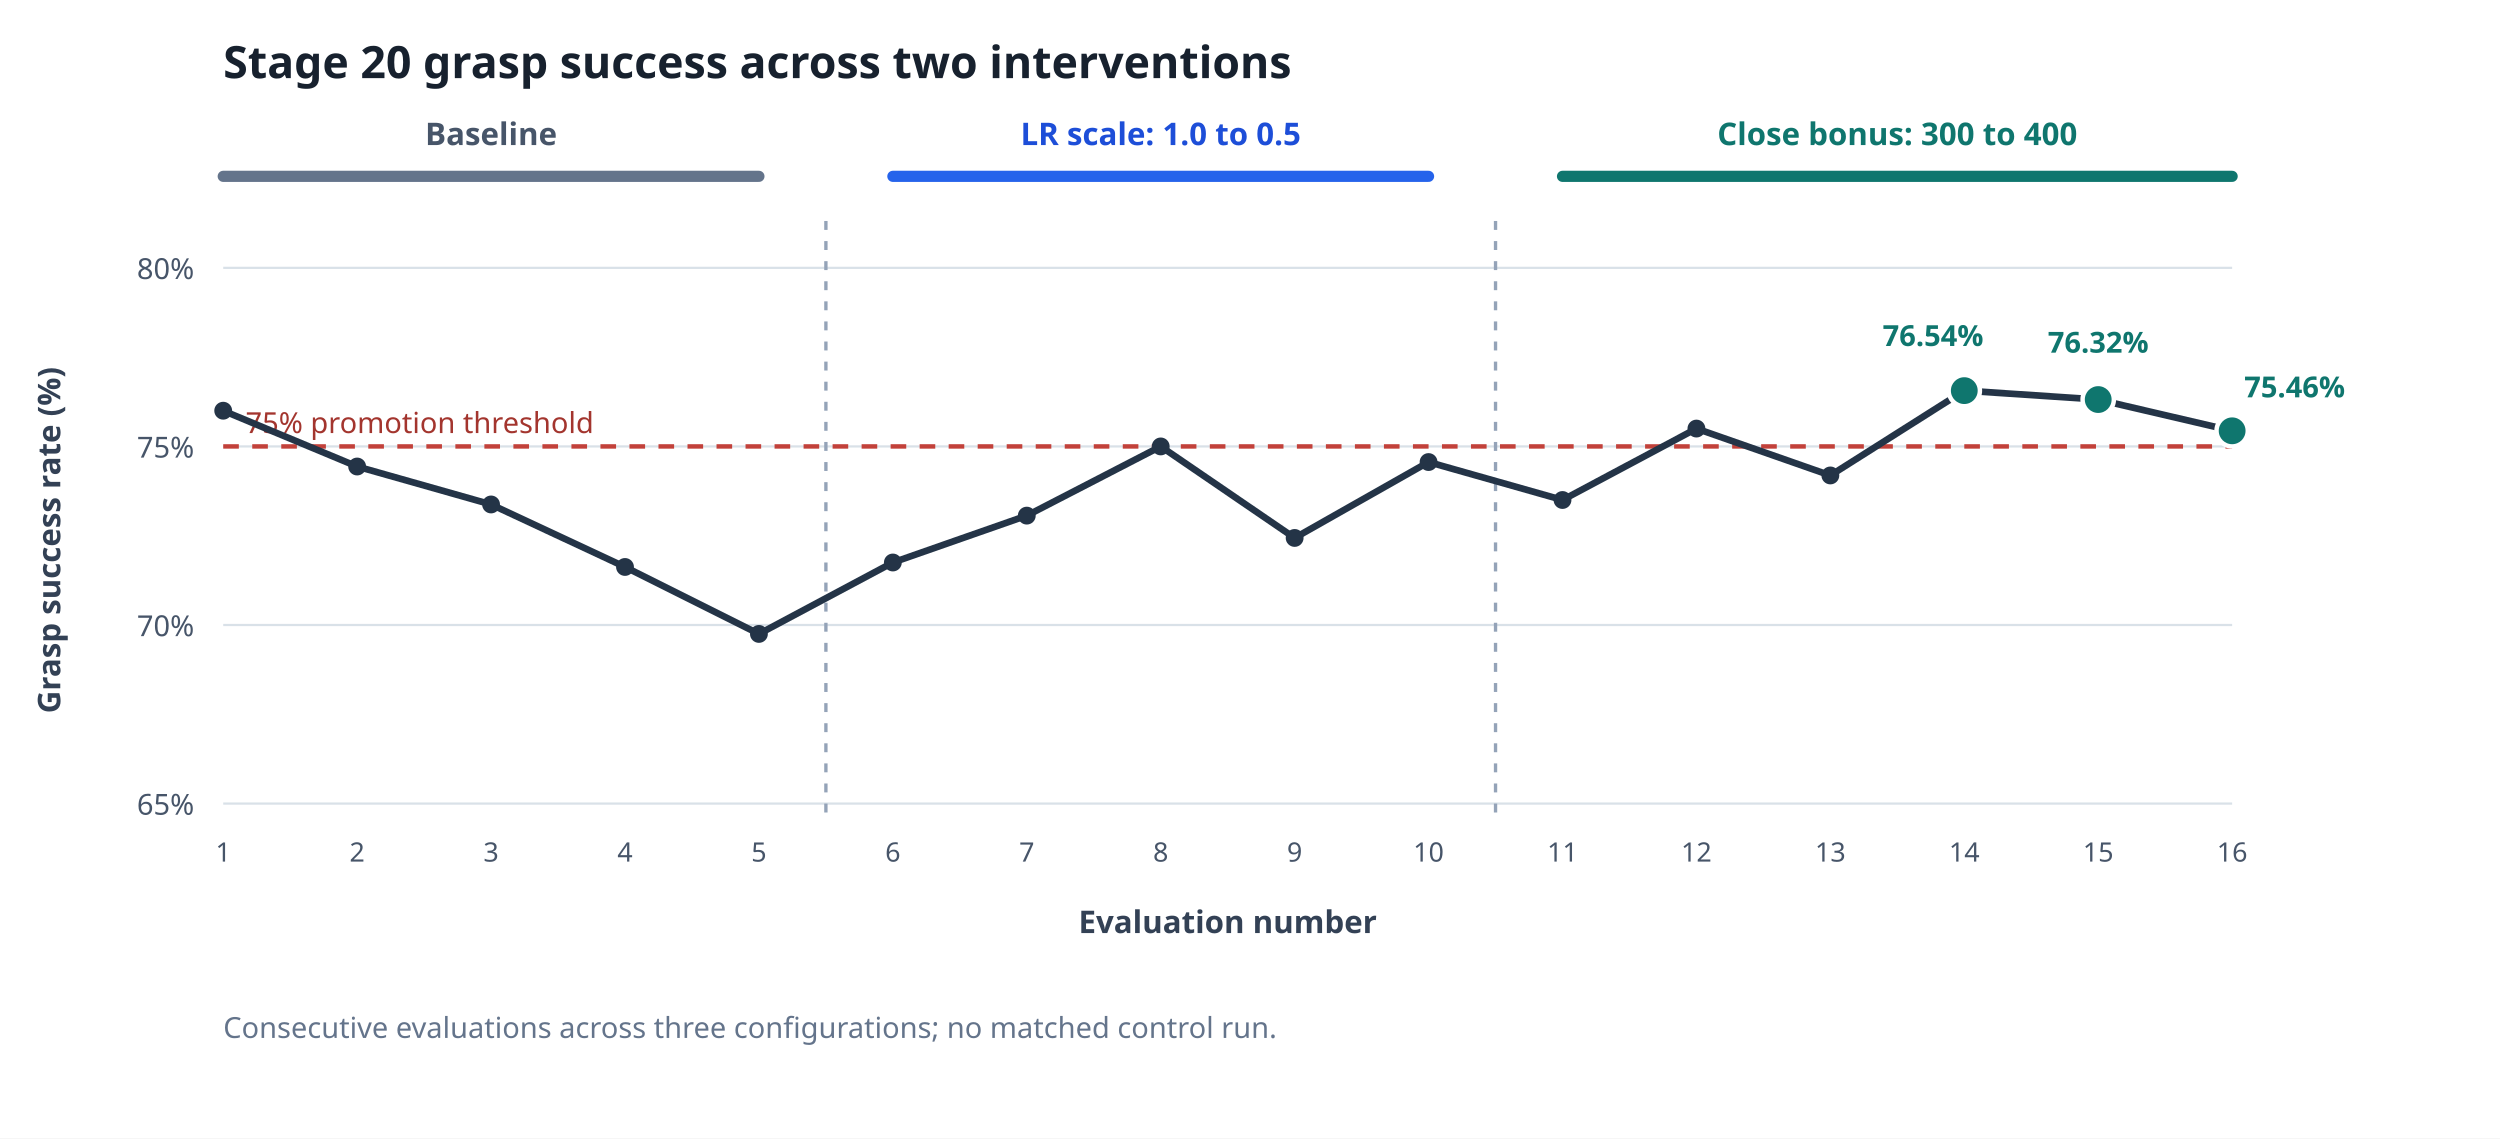
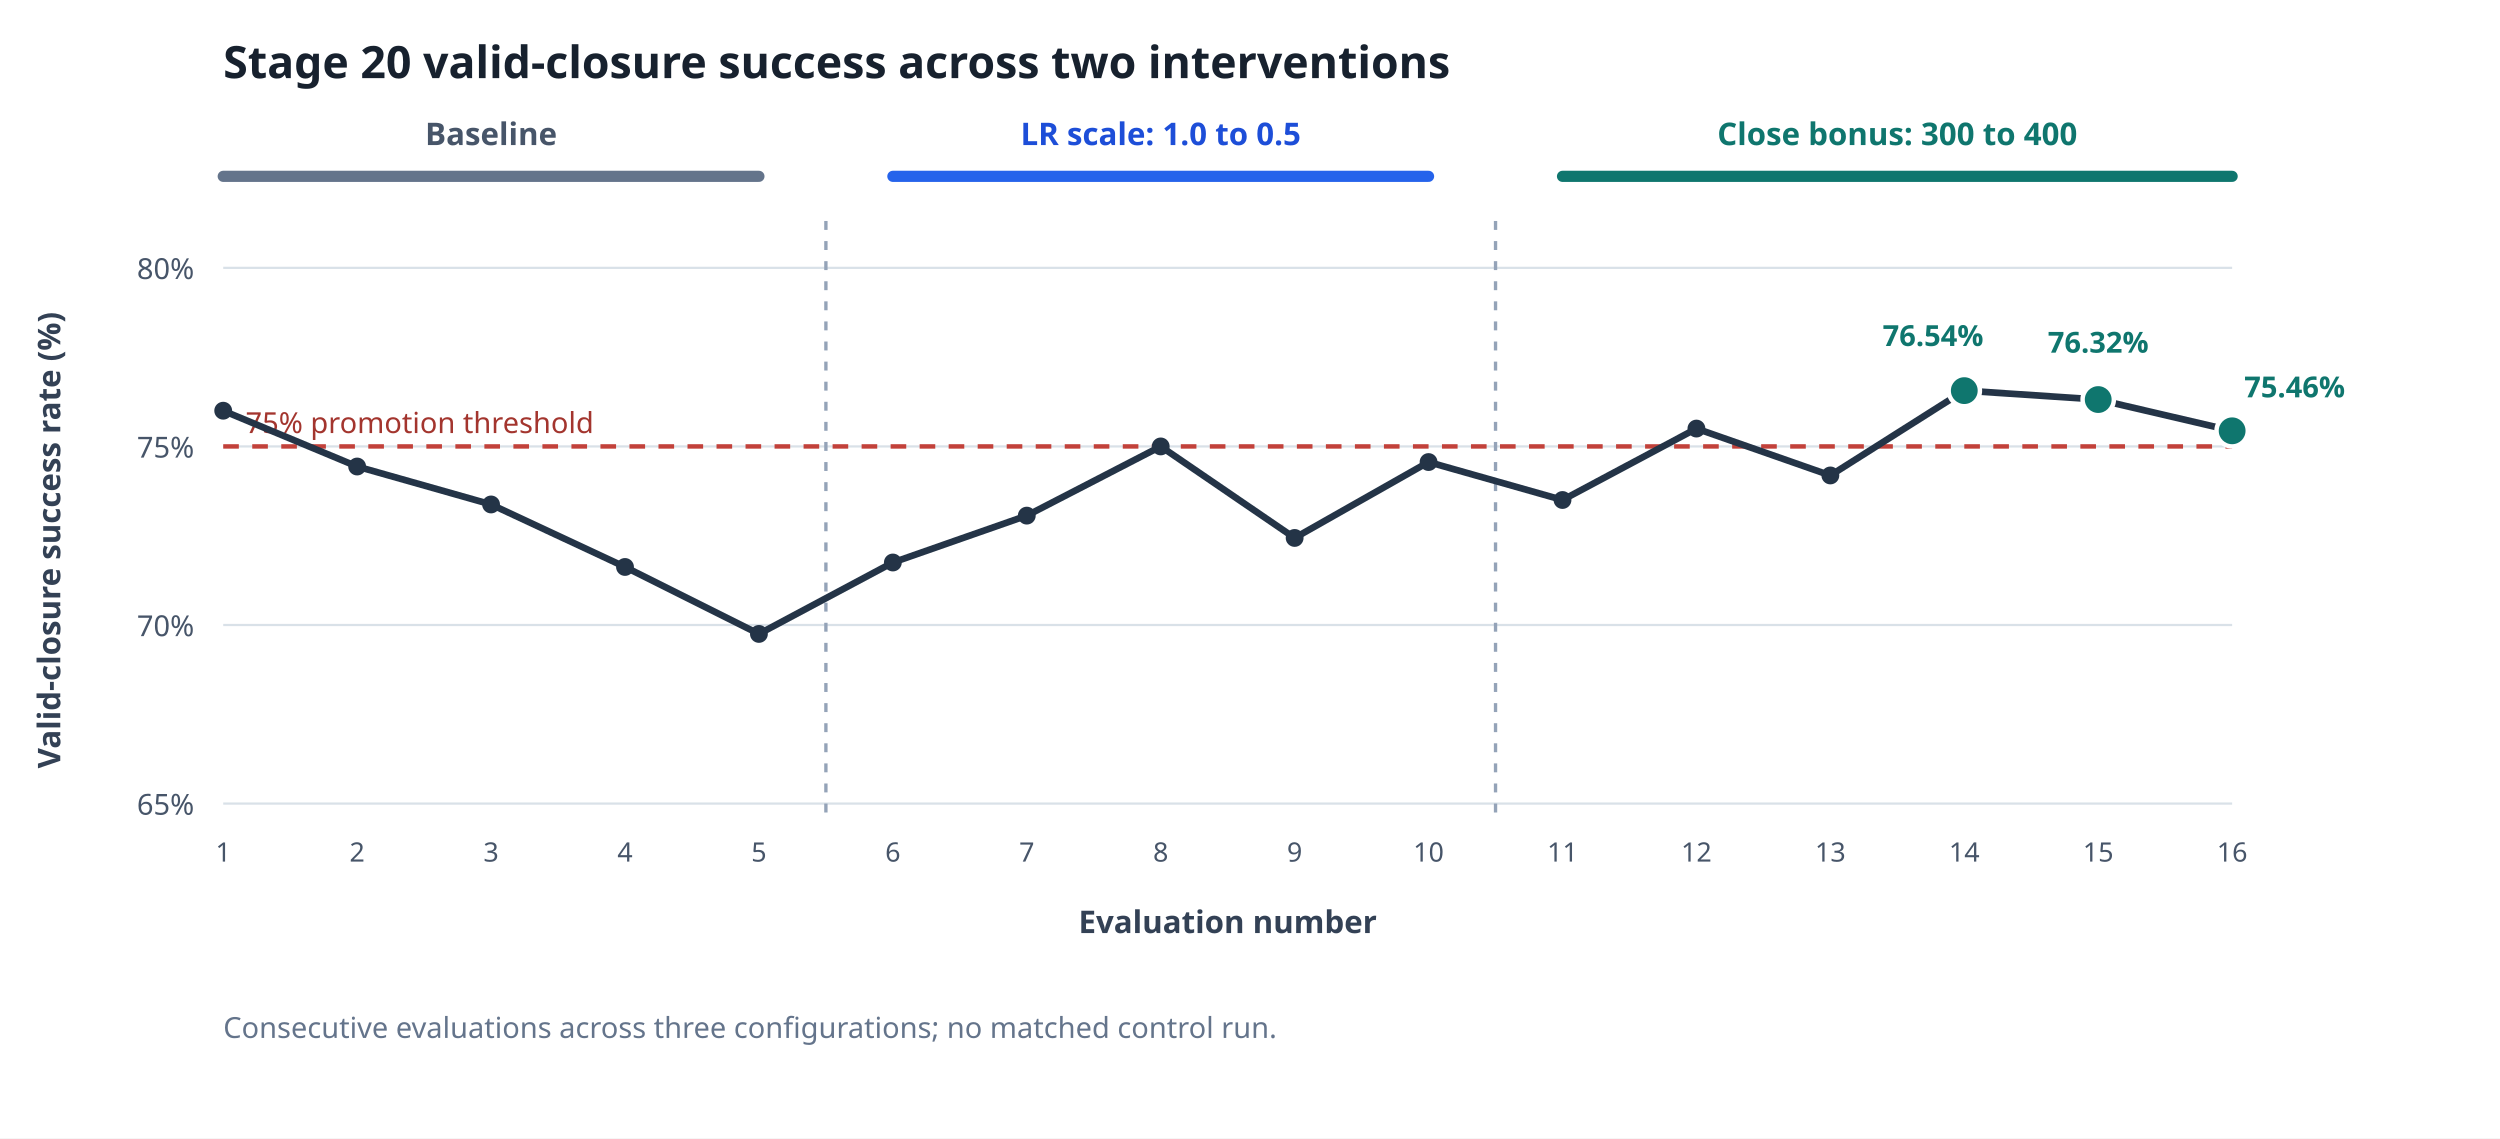
<svg xmlns="http://www.w3.org/2000/svg" width="1120" height="510" viewBox="0 0 1120 510" role="img" aria-labelledby="title description">
  <rect width="1120" height="510" fill="#ffffff" />
  <g font-family="sans-serif">
-     <text x="100" y="35" fill="#17212e" font-size="20" font-weight="700">Stage 20 grasp success across two interventions</text>
+     <text x="100" y="35" fill="#17212e" font-size="20" font-weight="700">Stage 20 valid-closure success across two interventions</text>
    <g font-size="14" font-weight="600">
      <line x1="100" y1="79" x2="340" y2="79" stroke="#64748b" stroke-width="5" stroke-linecap="round" />
      <text x="220" y="65" text-anchor="middle" fill="#475569">Baseline</text>
      <line x1="400" y1="79" x2="640" y2="79" stroke="#2563eb" stroke-width="5" stroke-linecap="round" />
      <text x="520" y="65" text-anchor="middle" fill="#1d4ed8">LR scale: 1.0 to 0.5</text>
      <line x1="700" y1="79" x2="1000" y2="79" stroke="#0f766e" stroke-width="5" stroke-linecap="round" />
      <text x="850" y="65" text-anchor="middle" fill="#0f766e">Close bonus: 300 to 400</text>
    </g>
    <g stroke="#d9e1e8" stroke-width="1">
      <line x1="100" y1="120" x2="1000" y2="120" />
      <line x1="100" y1="200" x2="1000" y2="200" />
      <line x1="100" y1="280" x2="1000" y2="280" />
      <line x1="100" y1="360" x2="1000" y2="360" />
    </g>
    <g fill="#475569" font-size="13" text-anchor="end">
      <text x="87" y="125">80%</text>
      <text x="87" y="205">75%</text>
      <text x="87" y="285">70%</text>
      <text x="87" y="365">65%</text>
    </g>
-     <text x="27" y="242" transform="rotate(-90 27 242)" text-anchor="middle" fill="#334155" font-size="14" font-weight="600">Grasp success rate (%)</text>
+     <text x="27" y="242" transform="rotate(-90 27 242)" text-anchor="middle" fill="#334155" font-size="14" font-weight="600">Valid-closure success rate (%)</text>
    <line x1="100" y1="200" x2="1000" y2="200" stroke="#c2413a" stroke-width="2" stroke-dasharray="7 6" />
    <rect x="105" y="179" width="162" height="19" fill="#ffffff" />
    <text x="110" y="194" fill="#a3352e" font-size="13">75% promotion threshold</text>
    <g stroke="#94a3b8" stroke-width="1.5" stroke-dasharray="4 5">
      <line x1="370" y1="99" x2="370" y2="365" />
      <line x1="670" y1="99" x2="670" y2="365" />
    </g>
    <polyline fill="none" stroke="#243447" stroke-width="3" stroke-linecap="round" stroke-linejoin="round" points="100,184 160,209 220,226 280,254 340,284 400,252 460,231 520,200 580,241 640,207 700,224 760,192 820,213 880,175 940,179 1000,193" />
    <g fill="#243447">
      <circle cx="100" cy="184" r="4" />
      <circle cx="160" cy="209" r="4" />
      <circle cx="220" cy="226" r="4" />
      <circle cx="280" cy="254" r="4" />
      <circle cx="340" cy="284" r="4" />
      <circle cx="400" cy="252" r="4" />
      <circle cx="460" cy="231" r="4" />
      <circle cx="520" cy="200" r="4" />
      <circle cx="580" cy="241" r="4" />
      <circle cx="640" cy="207" r="4" />
      <circle cx="700" cy="224" r="4" />
      <circle cx="760" cy="192" r="4" />
      <circle cx="820" cy="213" r="4" />
    </g>
    <g fill="#0f766e" stroke="#ffffff" stroke-width="2">
      <circle cx="880" cy="175" r="7" />
      <circle cx="940" cy="179" r="7" />
      <circle cx="1000" cy="193" r="7" />
    </g>
    <g fill="#0f766e" font-size="13" font-weight="700" text-anchor="middle">
      <text x="866" y="155">76.54%</text>
      <text x="940" y="158">76.32%</text>
      <text x="1028" y="178">75.46%</text>
    </g>
    <g fill="#475569" font-size="12" text-anchor="middle">
      <text x="100" y="386">1</text>
      <text x="160" y="386">2</text>
      <text x="220" y="386">3</text>
      <text x="280" y="386">4</text>
      <text x="340" y="386">5</text>
      <text x="400" y="386">6</text>
      <text x="460" y="386">7</text>
      <text x="520" y="386">8</text>
      <text x="580" y="386">9</text>
      <text x="640" y="386">10</text>
      <text x="700" y="386">11</text>
      <text x="760" y="386">12</text>
      <text x="820" y="386">13</text>
      <text x="880" y="386">14</text>
      <text x="940" y="386">15</text>
      <text x="1000" y="386">16</text>
    </g>
    <text x="550" y="418" text-anchor="middle" fill="#334155" font-size="14" font-weight="600">Evaluation number</text>
    <text x="100" y="465" fill="#64748b" font-size="13">Consecutive evaluations across three configurations; no matched control run.</text>
  </g>
</svg>
